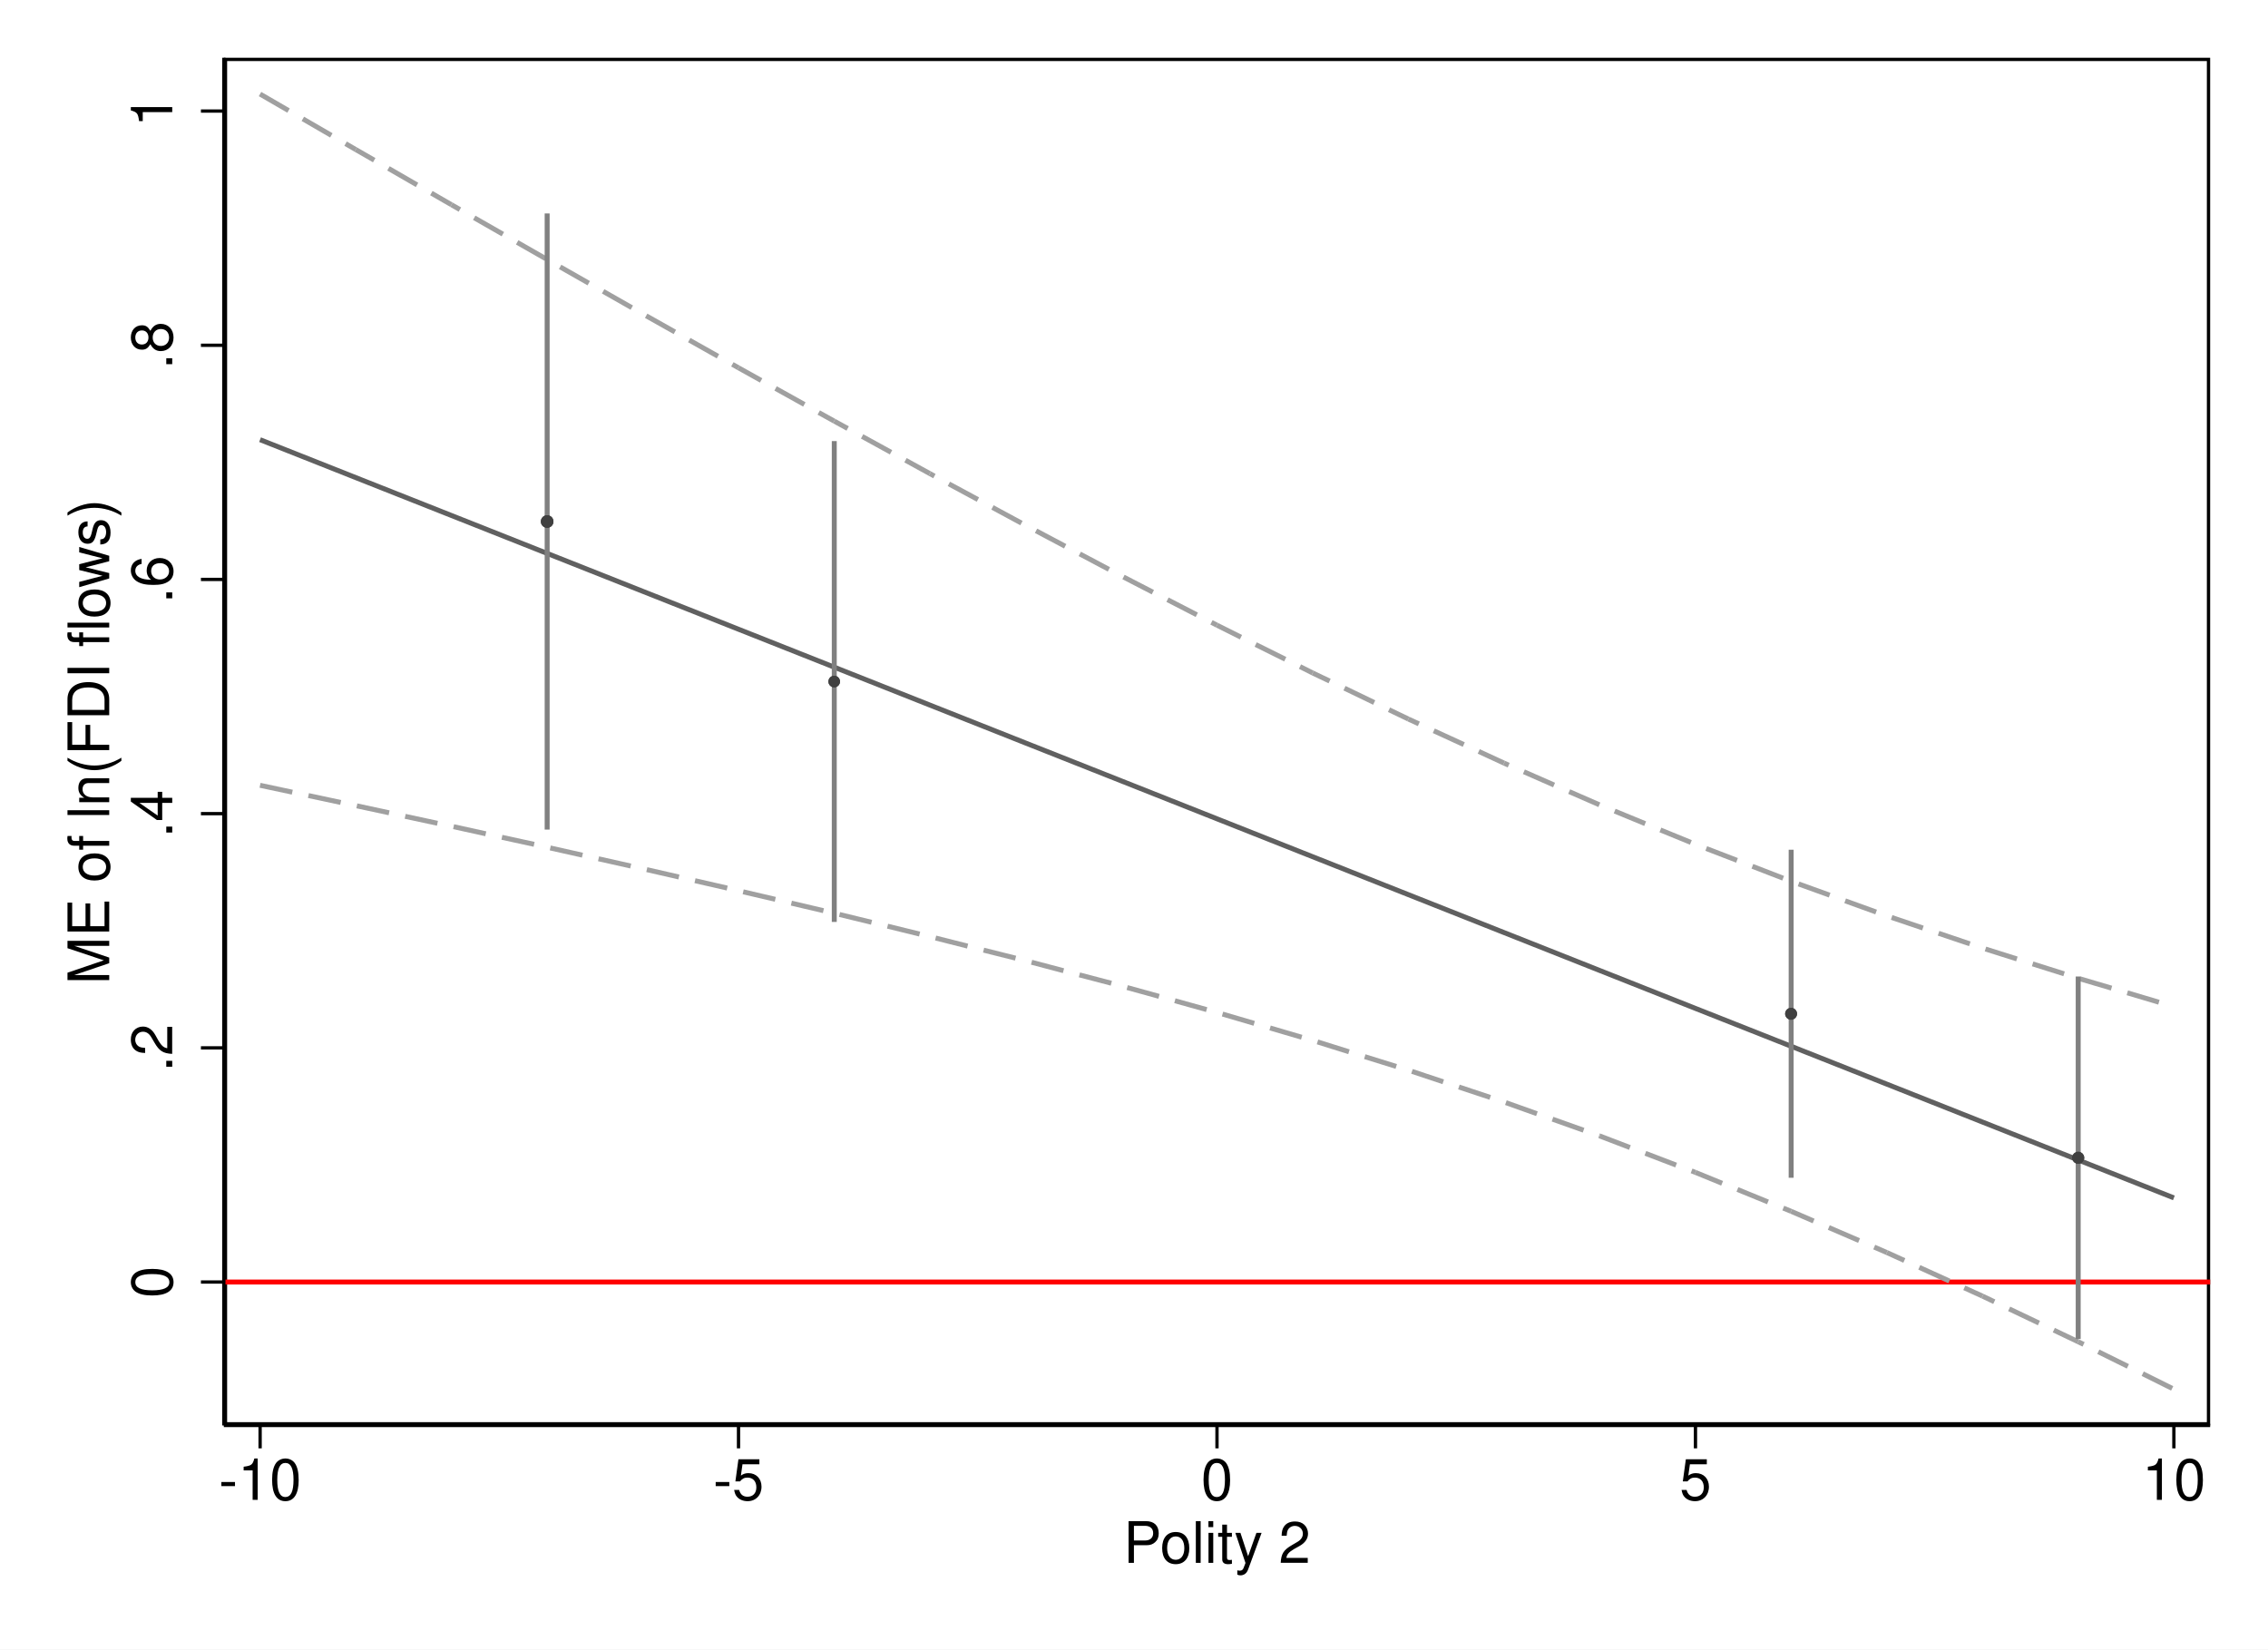
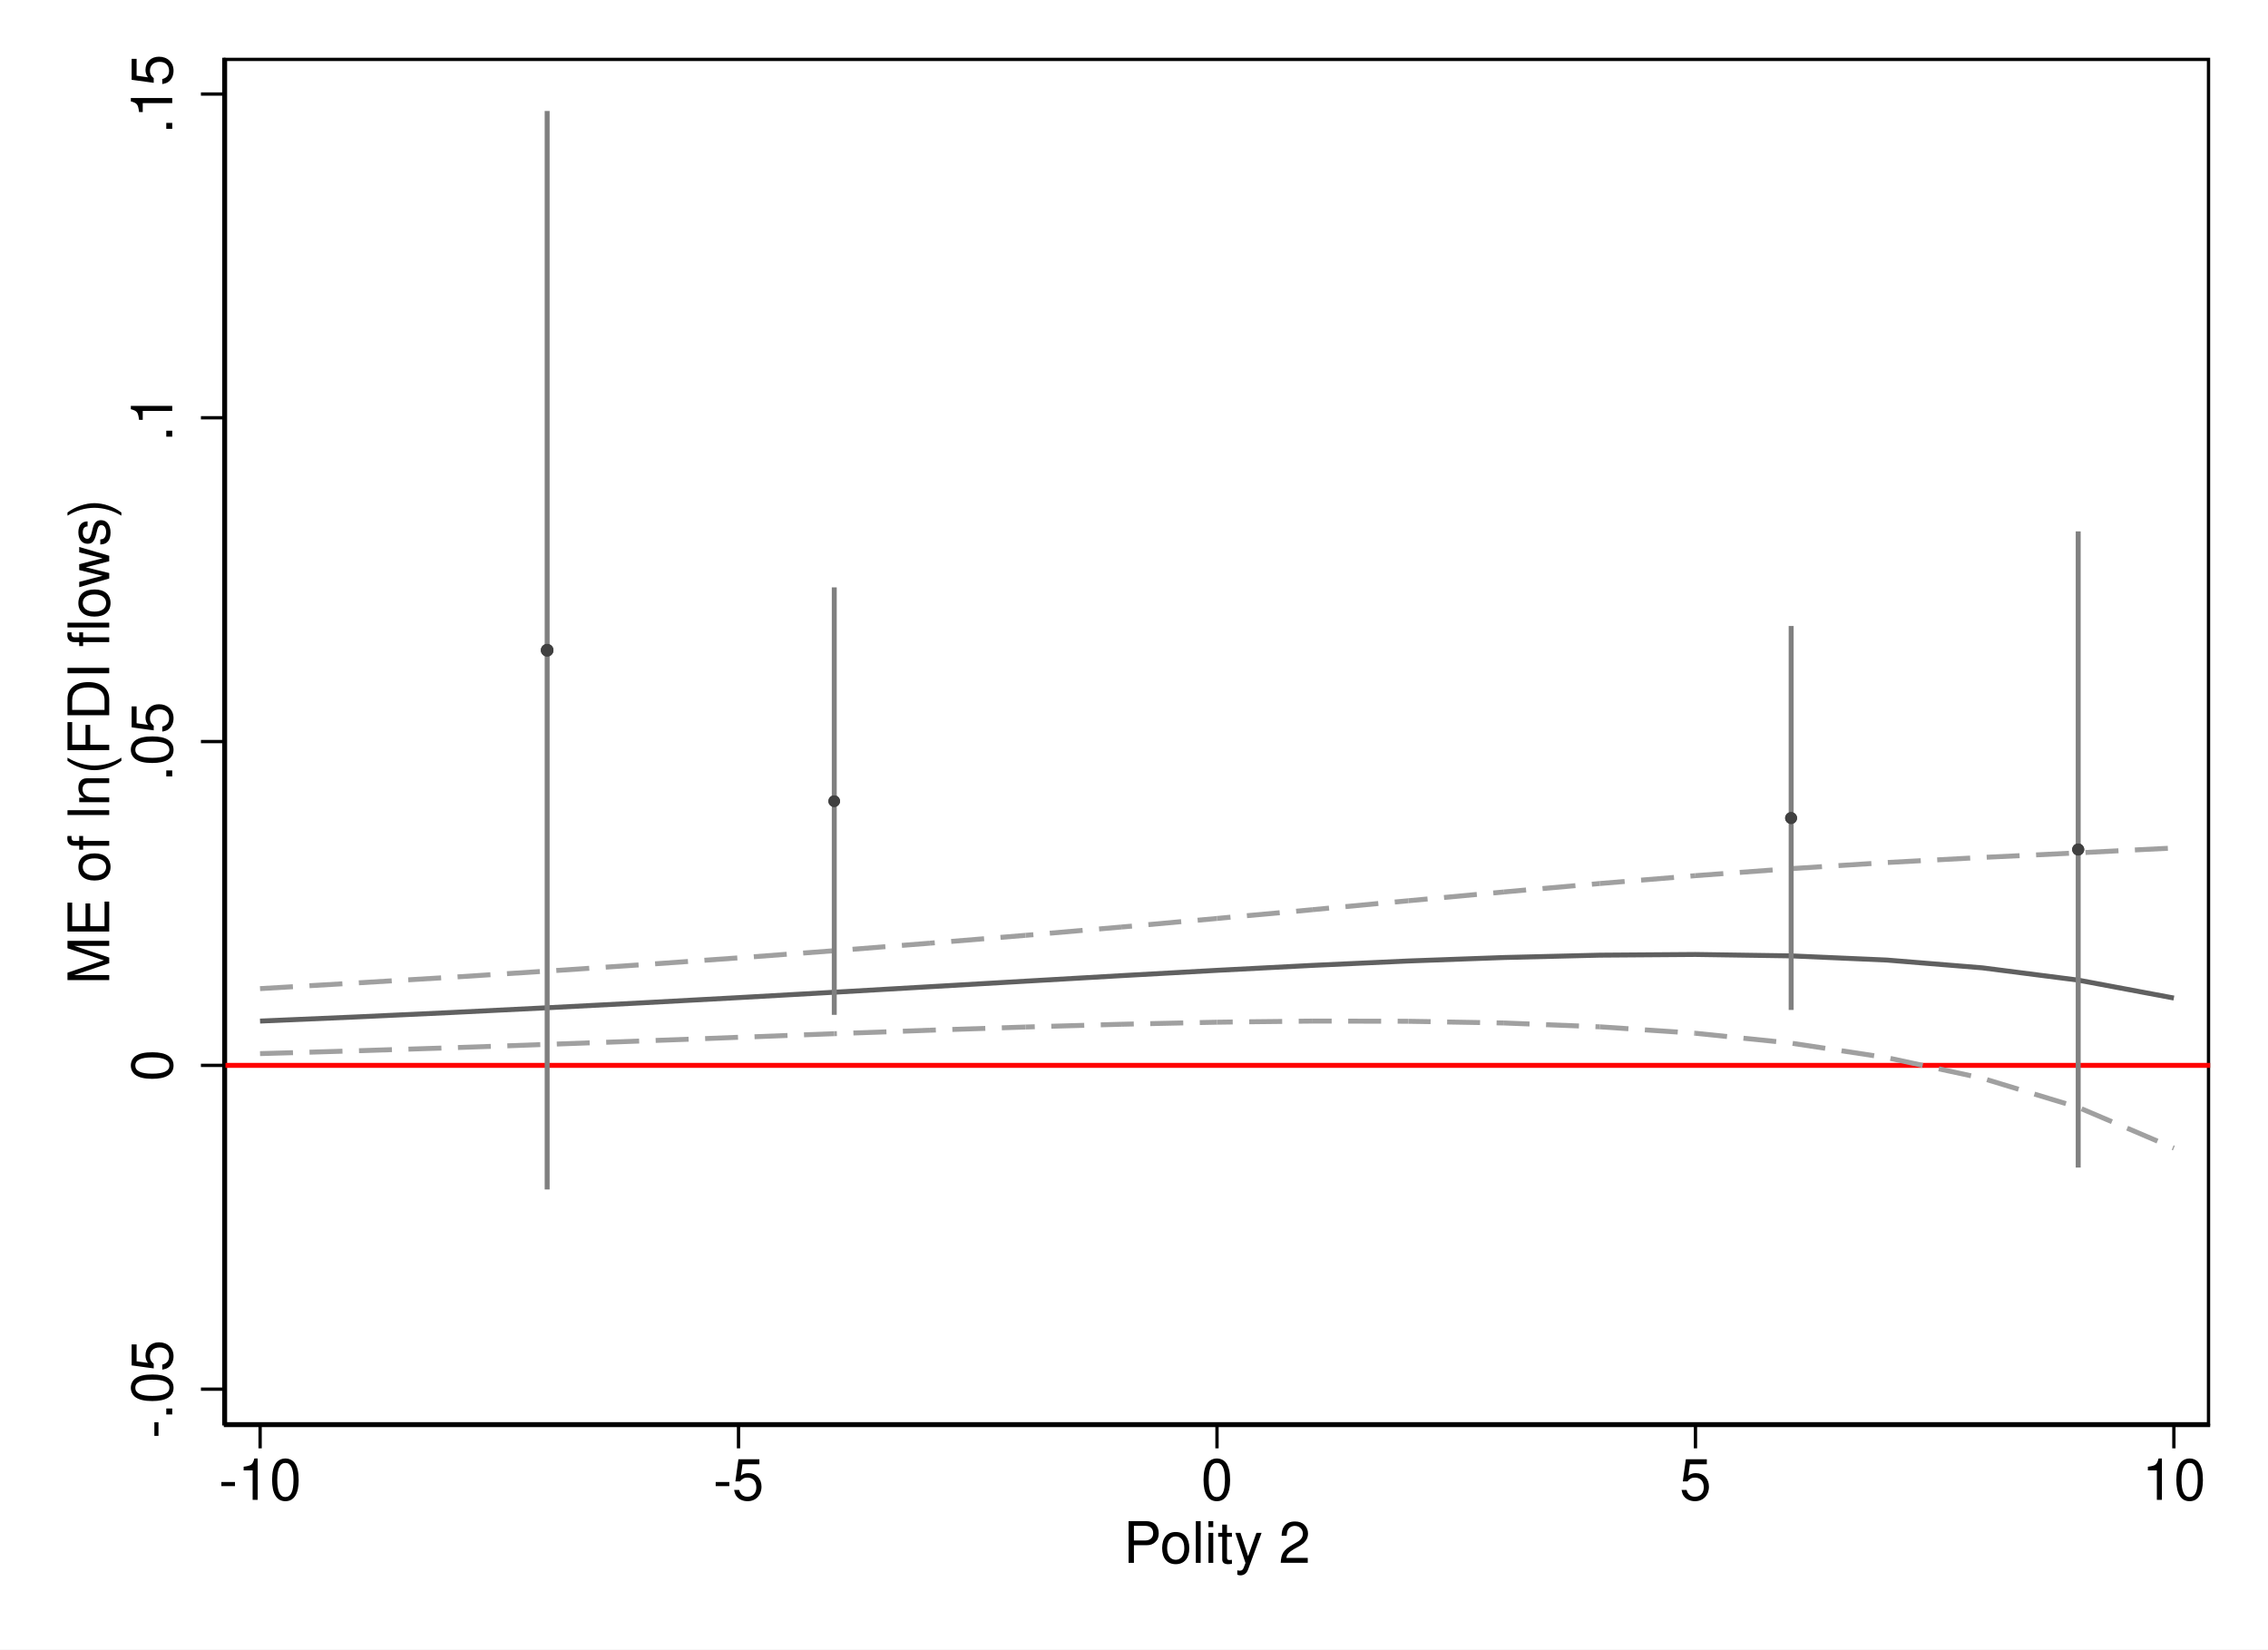
<svg xmlns="http://www.w3.org/2000/svg" version="1.1" width="5.500in" height="4.000in" viewBox="0 0 3960 2880">
  <rect x="0" y="0" width="3960" height="2880" style="fill:#FFFFFF;stroke:none" />
  <rect x="0.00" y="0.00" width="3959.88" height="2880.00" style="fill:#FFFFFF" />
  <rect x="2.88" y="2.88" width="3954.12" height="2874.24" style="fill:none;stroke:#FFFFFF;stroke-width:5.76" />
  <rect x="393.68" y="103.74" width="3462.46" height="2382.57" style="fill:none;stroke:#000000;stroke-width:5.76" />
-   <line x1="390.80" y1="2238.71" x2="3859.02" y2="2238.71" style="stroke:#FF0000;stroke-width:8.64" />
-   <path d=" M454.04 767.77 L621.10 833.98 L788.29 900.19 L955.35 966.39 L1122.41 1032.60 L1289.47 1098.81 L1456.54 1165.02 L1623.60 1231.23 L1790.66 1297.44 L1957.85 1363.64 L2124.91 1429.85 L2291.97 1496.06 L2459.04 1562.27 L2626.10 1628.48 L2793.16 1694.69 L2960.22 1760.89 L3127.29 1826.98 L3294.47 1893.19 L3461.54 1959.39 L3628.60 2025.60 L3795.66 2091.81" stroke-linejoin="round" style="fill:none;stroke:#606060;stroke-width:8.64" />
-   <line x1="454.04" y1="1371.32" x2="510.35" y2="1383.32" style="stroke:#A0A0A0;stroke-width:8.64" />
-   <line x1="538.56" y1="1389.26" x2="594.87" y2="1401.27" style="stroke:#A0A0A0;stroke-width:8.64" />
-   <line x1="623.08" y1="1407.21" x2="679.39" y2="1419.33" style="stroke:#A0A0A0;stroke-width:8.64" />
-   <line x1="707.48" y1="1425.52" x2="763.79" y2="1437.65" style="stroke:#A0A0A0;stroke-width:8.64" />
-   <line x1="792.00" y1="1443.59" x2="848.18" y2="1455.96" style="stroke:#A0A0A0;stroke-width:8.64" />
-   <line x1="876.40" y1="1462.15" x2="932.58" y2="1474.40" style="stroke:#A0A0A0;stroke-width:8.64" />
-   <line x1="960.80" y1="1480.72" x2="1016.98" y2="1493.34" style="stroke:#A0A0A0;stroke-width:8.64" />
-   <line x1="1045.07" y1="1499.65" x2="1101.25" y2="1512.27" style="stroke:#A0A0A0;stroke-width:8.64" />
-   <line x1="1129.34" y1="1518.58" x2="1185.40" y2="1531.45" style="stroke:#A0A0A0;stroke-width:8.64" />
-   <line x1="1213.49" y1="1537.89" x2="1269.68" y2="1550.76" style="stroke:#A0A0A0;stroke-width:8.64" />
-   <line x1="1297.64" y1="1557.32" x2="1353.70" y2="1570.44" style="stroke:#A0A0A0;stroke-width:8.64" />
-   <line x1="1381.79" y1="1577.12" x2="1437.73" y2="1590.24" style="stroke:#A0A0A0;stroke-width:8.64" />
-   <line x1="1465.82" y1="1596.92" x2="1521.75" y2="1610.53" style="stroke:#A0A0A0;stroke-width:8.64" />
-   <line x1="1549.72" y1="1617.34" x2="1605.66" y2="1631.08" style="stroke:#A0A0A0;stroke-width:8.64" />
-   <line x1="1633.62" y1="1638.01" x2="1689.44" y2="1652.11" style="stroke:#A0A0A0;stroke-width:8.64" />
-   <line x1="1717.40" y1="1659.17" x2="1773.21" y2="1673.15" style="stroke:#A0A0A0;stroke-width:8.64" />
-   <line x1="1801.18" y1="1680.33" x2="1856.87" y2="1695.06" style="stroke:#A0A0A0;stroke-width:8.64" />
-   <line x1="1884.71" y1="1702.36" x2="1940.40" y2="1716.96" style="stroke:#A0A0A0;stroke-width:8.64" />
-   <line x1="1968.12" y1="1724.51" x2="2023.68" y2="1739.86" style="stroke:#A0A0A0;stroke-width:8.64" />
-   <line x1="2051.40" y1="1747.53" x2="2106.84" y2="1763.00" style="stroke:#A0A0A0;stroke-width:8.64" />
-   <line x1="2134.56" y1="1770.79" x2="2189.88" y2="1787.01" style="stroke:#A0A0A0;stroke-width:8.64" />
-   <line x1="2217.60" y1="1795.05" x2="2272.79" y2="1811.26" style="stroke:#A0A0A0;stroke-width:8.64" />
-   <line x1="2300.39" y1="1819.43" x2="2355.33" y2="1836.63" style="stroke:#A0A0A0;stroke-width:8.64" />
-   <line x1="2382.93" y1="1845.17" x2="2437.88" y2="1862.25" style="stroke:#A0A0A0;stroke-width:8.64" />
-   <line x1="2465.35" y1="1870.91" x2="2519.92" y2="1889.10" style="stroke:#A0A0A0;stroke-width:8.64" />
-   <line x1="2547.27" y1="1898.14" x2="2601.97" y2="1916.33" style="stroke:#A0A0A0;stroke-width:8.64" />
-   <line x1="2629.32" y1="1925.49" x2="2683.52" y2="1944.79" style="stroke:#A0A0A0;stroke-width:8.64" />
-   <line x1="2710.74" y1="1954.32" x2="2764.95" y2="1973.63" style="stroke:#A0A0A0;stroke-width:8.64" />
-   <line x1="2792.05" y1="1983.28" x2="2793.16" y2="1983.65" style="stroke:#A0A0A0;stroke-width:8.64" />
-   <line x1="2793.16" y1="1983.65" x2="2845.88" y2="2003.82" style="stroke:#A0A0A0;stroke-width:8.64" />
-   <line x1="2872.86" y1="2013.97" x2="2926.56" y2="2034.51" style="stroke:#A0A0A0;stroke-width:8.64" />
-   <line x1="2953.54" y1="2044.66" x2="2960.22" y2="2047.26" style="stroke:#A0A0A0;stroke-width:8.64" />
-   <line x1="2960.22" y1="2047.26" x2="3006.88" y2="2066.32" style="stroke:#A0A0A0;stroke-width:8.64" />
-   <line x1="3033.61" y1="2077.08" x2="3086.94" y2="2098.87" style="stroke:#A0A0A0;stroke-width:8.64" />
-   <line x1="3113.67" y1="2109.63" x2="3127.29" y2="2115.20" style="stroke:#A0A0A0;stroke-width:8.64" />
-   <line x1="3127.29" y1="2115.20" x2="3166.64" y2="2132.16" style="stroke:#A0A0A0;stroke-width:8.64" />
-   <line x1="3193.12" y1="2143.54" x2="3245.96" y2="2166.31" style="stroke:#A0A0A0;stroke-width:8.64" />
-   <line x1="3272.45" y1="2177.70" x2="3294.47" y2="2187.23" style="stroke:#A0A0A0;stroke-width:8.64" />
-   <line x1="3294.47" y1="2187.23" x2="3325.04" y2="2201.09" style="stroke:#A0A0A0;stroke-width:8.64" />
-   <line x1="3351.15" y1="2213.09" x2="3403.62" y2="2236.97" style="stroke:#A0A0A0;stroke-width:8.64" />
-   <line x1="3429.73" y1="2248.86" x2="3461.54" y2="2263.33" style="stroke:#A0A0A0;stroke-width:8.64" />
-   <line x1="3461.54" y1="2263.33" x2="3482.08" y2="2273.11" style="stroke:#A0A0A0;stroke-width:8.64" />
-   <line x1="3508.07" y1="2285.61" x2="3560.04" y2="2310.36" style="stroke:#A0A0A0;stroke-width:8.64" />
-   <line x1="3586.03" y1="2322.74" x2="3628.60" y2="2343.03" style="stroke:#A0A0A0;stroke-width:8.64" />
-   <line x1="3628.60" y1="2343.03" x2="3638.00" y2="2347.61" style="stroke:#A0A0A0;stroke-width:8.64" />
-   <line x1="3663.74" y1="2360.48" x2="3715.35" y2="2385.97" style="stroke:#A0A0A0;stroke-width:8.64" />
-   <line x1="3741.21" y1="2398.84" x2="3792.69" y2="2424.46" style="stroke:#A0A0A0;stroke-width:8.64" />
+   <line x1="390.80" y1="1860.39" x2="3859.02" y2="1860.39" style="stroke:#FF0000;stroke-width:8.64" />
+   <path d=" M454.04 1783.05 L621.10 1775.87 L788.29 1768.07 L955.35 1759.78 L1122.41 1751.12 L1289.47 1742.08 L1456.54 1732.68 L1623.60 1723.03 L1790.66 1713.37 L1957.85 1703.72 L2124.91 1694.44 L2291.97 1685.78 L2459.04 1678.10 L2626.10 1672.04 L2793.16 1667.95 L2960.22 1666.72 L3127.29 1669.19 L3294.47 1676.49 L3461.54 1690.11 L3628.60 1711.52 L3795.66 1742.83" stroke-linejoin="round" style="fill:none;stroke:#606060;stroke-width:8.64" />
+   <line x1="454.04" y1="1839.85" x2="511.58" y2="1838.24" style="stroke:#A0A0A0;stroke-width:8.64" />
+   <line x1="540.42" y1="1837.37" x2="597.96" y2="1835.64" style="stroke:#A0A0A0;stroke-width:8.64" />
+   <line x1="626.79" y1="1834.77" x2="684.34" y2="1832.92" style="stroke:#A0A0A0;stroke-width:8.64" />
+   <line x1="713.17" y1="1832.05" x2="770.72" y2="1830.20" style="stroke:#A0A0A0;stroke-width:8.64" />
+   <line x1="799.55" y1="1829.21" x2="856.97" y2="1827.23" style="stroke:#A0A0A0;stroke-width:8.64" />
+   <line x1="885.80" y1="1826.24" x2="943.35" y2="1824.13" style="stroke:#A0A0A0;stroke-width:8.64" />
+   <line x1="972.18" y1="1823.14" x2="1029.60" y2="1821.04" style="stroke:#A0A0A0;stroke-width:8.64" />
+   <line x1="1058.43" y1="1820.05" x2="1115.98" y2="1817.94" style="stroke:#A0A0A0;stroke-width:8.64" />
+   <line x1="1144.81" y1="1816.83" x2="1202.36" y2="1814.73" style="stroke:#A0A0A0;stroke-width:8.64" />
+   <line x1="1231.19" y1="1813.61" x2="1288.61" y2="1811.39" style="stroke:#A0A0A0;stroke-width:8.64" />
+   <line x1="1317.44" y1="1810.40" x2="1374.99" y2="1808.17" style="stroke:#A0A0A0;stroke-width:8.64" />
+   <line x1="1403.82" y1="1807.05" x2="1456.54" y2="1805.07" style="stroke:#A0A0A0;stroke-width:8.64" />
+   <line x1="1456.54" y1="1805.07" x2="1461.24" y2="1804.95" style="stroke:#A0A0A0;stroke-width:8.64" />
+   <line x1="1490.07" y1="1803.84" x2="1547.74" y2="1801.86" style="stroke:#A0A0A0;stroke-width:8.64" />
+   <line x1="1576.45" y1="1800.74" x2="1623.60" y2="1799.01" style="stroke:#A0A0A0;stroke-width:8.64" />
+   <line x1="1623.60" y1="1799.01" x2="1634.00" y2="1798.64" style="stroke:#A0A0A0;stroke-width:8.64" />
+   <line x1="1662.83" y1="1797.65" x2="1720.37" y2="1795.79" style="stroke:#A0A0A0;stroke-width:8.64" />
+   <line x1="1749.21" y1="1794.80" x2="1790.66" y2="1793.44" style="stroke:#A0A0A0;stroke-width:8.64" />
+   <line x1="1790.66" y1="1793.44" x2="1806.75" y2="1792.95" style="stroke:#A0A0A0;stroke-width:8.64" />
+   <line x1="1835.58" y1="1792.08" x2="1893.13" y2="1790.47" style="stroke:#A0A0A0;stroke-width:8.64" />
+   <line x1="1921.96" y1="1789.60" x2="1957.85" y2="1788.61" style="stroke:#A0A0A0;stroke-width:8.64" />
+   <line x1="1957.85" y1="1788.61" x2="1979.63" y2="1788.12" style="stroke:#A0A0A0;stroke-width:8.64" />
+   <line x1="2008.34" y1="1787.50" x2="2066.01" y2="1786.26" style="stroke:#A0A0A0;stroke-width:8.64" />
+   <line x1="2094.84" y1="1785.64" x2="2124.91" y2="1785.03" style="stroke:#A0A0A0;stroke-width:8.64" />
+   <line x1="2124.91" y1="1785.03" x2="2152.38" y2="1784.65" style="stroke:#A0A0A0;stroke-width:8.64" />
+   <line x1="2181.22" y1="1784.28" x2="2238.76" y2="1783.66" style="stroke:#A0A0A0;stroke-width:8.64" />
+   <line x1="2267.59" y1="1783.29" x2="2291.97" y2="1783.05" style="stroke:#A0A0A0;stroke-width:8.64" />
+   <line x1="2291.97" y1="1783.05" x2="2325.14" y2="1783.05" style="stroke:#A0A0A0;stroke-width:8.64" />
+   <line x1="2353.97" y1="1783.17" x2="2411.52" y2="1783.29" style="stroke:#A0A0A0;stroke-width:8.64" />
+   <line x1="2440.35" y1="1783.29" x2="2459.04" y2="1783.42" style="stroke:#A0A0A0;stroke-width:8.64" />
+   <line x1="2459.04" y1="1783.42" x2="2497.89" y2="1784.04" style="stroke:#A0A0A0;stroke-width:8.64" />
+   <line x1="2526.73" y1="1784.65" x2="2584.27" y2="1785.64" style="stroke:#A0A0A0;stroke-width:8.64" />
+   <line x1="2613.11" y1="1786.14" x2="2626.10" y2="1786.39" style="stroke:#A0A0A0;stroke-width:8.64" />
+   <line x1="2626.10" y1="1786.39" x2="2670.65" y2="1788.12" style="stroke:#A0A0A0;stroke-width:8.64" />
+   <line x1="2699.48" y1="1789.36" x2="2756.90" y2="1791.58" style="stroke:#A0A0A0;stroke-width:8.64" />
+   <line x1="2785.74" y1="1792.82" x2="2793.16" y2="1793.07" style="stroke:#A0A0A0;stroke-width:8.64" />
+   <line x1="2793.16" y1="1793.07" x2="2843.28" y2="1796.41" style="stroke:#A0A0A0;stroke-width:8.64" />
+   <line x1="2871.99" y1="1798.39" x2="2929.41" y2="1802.23" style="stroke:#A0A0A0;stroke-width:8.64" />
+   <line x1="2958.12" y1="1804.21" x2="2960.22" y2="1804.33" style="stroke:#A0A0A0;stroke-width:8.64" />
+   <line x1="2960.22" y1="1804.33" x2="3015.42" y2="1810.02" style="stroke:#A0A0A0;stroke-width:8.64" />
+   <line x1="3044.13" y1="1812.99" x2="3101.30" y2="1818.81" style="stroke:#A0A0A0;stroke-width:8.64" />
+   <line x1="3130.01" y1="1822.03" x2="3186.93" y2="1830.57" style="stroke:#A0A0A0;stroke-width:8.64" />
+   <line x1="3215.40" y1="1834.90" x2="3272.32" y2="1843.56" style="stroke:#A0A0A0;stroke-width:8.64" />
+   <line x1="3300.78" y1="1848.26" x2="3357.09" y2="1860.39" style="stroke:#A0A0A0;stroke-width:8.64" />
+   <line x1="3385.18" y1="1866.46" x2="3441.49" y2="1878.58" style="stroke:#A0A0A0;stroke-width:8.64" />
+   <line x1="3469.46" y1="1885.39" x2="3524.52" y2="1902.10" style="stroke:#A0A0A0;stroke-width:8.64" />
+   <line x1="3552.12" y1="1910.51" x2="3607.19" y2="1927.22" style="stroke:#A0A0A0;stroke-width:8.64" />
+   <line x1="3634.54" y1="1936.25" x2="3687.50" y2="1958.78" style="stroke:#A0A0A0;stroke-width:8.64" />
+   <line x1="3714.11" y1="1970.04" x2="3767.07" y2="1992.68" style="stroke:#A0A0A0;stroke-width:8.64" />
+   <line x1="3793.56" y1="2003.95" x2="3795.66" y2="2004.81" style="stroke:#A0A0A0;stroke-width:8.64" />
  <path d="" stroke-linejoin="round" style="fill:none;stroke:#A0A0A0;stroke-width:8.64" />
-   <line x1="454.04" y1="164.22" x2="503.79" y2="193.06" style="stroke:#A0A0A0;stroke-width:8.64" />
-   <line x1="528.78" y1="207.54" x2="578.53" y2="236.37" style="stroke:#A0A0A0;stroke-width:8.64" />
-   <line x1="603.41" y1="250.85" x2="621.10" y2="261.12" style="stroke:#A0A0A0;stroke-width:8.64" />
-   <line x1="621.10" y1="261.12" x2="653.40" y2="279.68" style="stroke:#A0A0A0;stroke-width:8.64" />
-   <line x1="678.27" y1="294.04" x2="728.15" y2="322.87" style="stroke:#A0A0A0;stroke-width:8.64" />
-   <line x1="753.14" y1="337.23" x2="788.29" y2="357.52" style="stroke:#A0A0A0;stroke-width:8.64" />
-   <line x1="788.29" y1="357.52" x2="803.01" y2="365.94" style="stroke:#A0A0A0;stroke-width:8.64" />
-   <line x1="828.01" y1="380.30" x2="878.01" y2="408.88" style="stroke:#A0A0A0;stroke-width:8.64" />
-   <line x1="903.00" y1="423.24" x2="953.00" y2="451.83" style="stroke:#A0A0A0;stroke-width:8.64" />
-   <line x1="978.00" y1="466.06" x2="1027.99" y2="494.52" style="stroke:#A0A0A0;stroke-width:8.64" />
-   <line x1="1053.11" y1="508.75" x2="1103.11" y2="537.22" style="stroke:#A0A0A0;stroke-width:8.64" />
-   <line x1="1128.23" y1="551.45" x2="1178.35" y2="579.66" style="stroke:#A0A0A0;stroke-width:8.64" />
-   <line x1="1203.47" y1="593.89" x2="1253.59" y2="622.11" style="stroke:#A0A0A0;stroke-width:8.64" />
-   <line x1="1278.71" y1="636.22" x2="1289.47" y2="642.28" style="stroke:#A0A0A0;stroke-width:8.64" />
-   <line x1="1289.47" y1="642.28" x2="1328.95" y2="664.31" style="stroke:#A0A0A0;stroke-width:8.64" />
-   <line x1="1354.20" y1="678.29" x2="1404.44" y2="706.26" style="stroke:#A0A0A0;stroke-width:8.64" />
-   <line x1="1429.56" y1="720.37" x2="1456.54" y2="735.35" style="stroke:#A0A0A0;stroke-width:8.64" />
-   <line x1="1456.54" y1="735.35" x2="1480.05" y2="748.22" style="stroke:#A0A0A0;stroke-width:8.64" />
-   <line x1="1505.30" y1="762.08" x2="1555.79" y2="789.80" style="stroke:#A0A0A0;stroke-width:8.64" />
-   <line x1="1581.03" y1="803.66" x2="1623.60" y2="827.05" style="stroke:#A0A0A0;stroke-width:8.64" />
-   <line x1="1623.60" y1="827.05" x2="1631.52" y2="831.38" style="stroke:#A0A0A0;stroke-width:8.64" />
-   <line x1="1656.77" y1="844.99" x2="1707.50" y2="872.34" style="stroke:#A0A0A0;stroke-width:8.64" />
-   <line x1="1732.87" y1="886.08" x2="1783.49" y2="913.43" style="stroke:#A0A0A0;stroke-width:8.64" />
-   <line x1="1808.98" y1="926.92" x2="1859.84" y2="953.89" style="stroke:#A0A0A0;stroke-width:8.64" />
-   <line x1="1885.33" y1="967.26" x2="1936.19" y2="994.24" style="stroke:#A0A0A0;stroke-width:8.64" />
-   <line x1="1961.69" y1="1007.60" x2="2012.92" y2="1034.09" style="stroke:#A0A0A0;stroke-width:8.64" />
-   <line x1="2038.53" y1="1047.21" x2="2089.64" y2="1073.56" style="stroke:#A0A0A0;stroke-width:8.64" />
-   <line x1="2115.26" y1="1086.81" x2="2124.91" y2="1091.76" style="stroke:#A0A0A0;stroke-width:8.64" />
-   <line x1="2124.91" y1="1091.76" x2="2166.74" y2="1112.67" style="stroke:#A0A0A0;stroke-width:8.64" />
-   <line x1="2192.48" y1="1125.54" x2="2244.08" y2="1151.16" style="stroke:#A0A0A0;stroke-width:8.64" />
-   <line x1="2269.82" y1="1164.03" x2="2291.97" y2="1175.17" style="stroke:#A0A0A0;stroke-width:8.64" />
-   <line x1="2291.97" y1="1175.17" x2="2321.55" y2="1189.27" style="stroke:#A0A0A0;stroke-width:8.64" />
-   <line x1="2347.54" y1="1201.77" x2="2399.39" y2="1226.77" style="stroke:#A0A0A0;stroke-width:8.64" />
-   <line x1="2425.25" y1="1239.39" x2="2459.04" y2="1255.61" style="stroke:#A0A0A0;stroke-width:8.64" />
-   <line x1="2459.04" y1="1255.61" x2="2477.35" y2="1264.02" style="stroke:#A0A0A0;stroke-width:8.64" />
-   <line x1="2503.46" y1="1276.15" x2="2555.81" y2="1300.16" style="stroke:#A0A0A0;stroke-width:8.64" />
-   <line x1="2581.92" y1="1312.16" x2="2626.10" y2="1332.58" style="stroke:#A0A0A0;stroke-width:8.64" />
-   <line x1="2626.10" y1="1332.58" x2="2634.27" y2="1336.17" style="stroke:#A0A0A0;stroke-width:8.64" />
-   <line x1="2660.75" y1="1347.68" x2="2713.47" y2="1370.82" style="stroke:#A0A0A0;stroke-width:8.64" />
-   <line x1="2739.83" y1="1382.33" x2="2792.54" y2="1405.35" style="stroke:#A0A0A0;stroke-width:8.64" />
-   <line x1="2819.27" y1="1416.36" x2="2872.49" y2="1438.27" style="stroke:#A0A0A0;stroke-width:8.64" />
-   <line x1="2899.09" y1="1449.28" x2="2952.30" y2="1471.06" style="stroke:#A0A0A0;stroke-width:8.64" />
-   <line x1="2979.16" y1="1481.71" x2="3032.87" y2="1502.37" style="stroke:#A0A0A0;stroke-width:8.64" />
-   <line x1="3059.72" y1="1512.77" x2="3113.43" y2="1533.56" style="stroke:#A0A0A0;stroke-width:8.64" />
-   <line x1="3140.40" y1="1543.58" x2="3194.61" y2="1563.14" style="stroke:#A0A0A0;stroke-width:8.64" />
-   <line x1="3221.71" y1="1573.04" x2="3275.79" y2="1592.59" style="stroke:#A0A0A0;stroke-width:8.64" />
-   <line x1="3302.89" y1="1602.12" x2="3357.46" y2="1620.56" style="stroke:#A0A0A0;stroke-width:8.64" />
-   <line x1="3384.81" y1="1629.71" x2="3439.38" y2="1648.15" style="stroke:#A0A0A0;stroke-width:8.64" />
-   <line x1="3466.73" y1="1657.19" x2="3521.55" y2="1674.51" style="stroke:#A0A0A0;stroke-width:8.64" />
-   <line x1="3549.03" y1="1683.18" x2="3603.97" y2="1700.50" style="stroke:#A0A0A0;stroke-width:8.64" />
-   <line x1="3631.44" y1="1709.16" x2="3686.76" y2="1725.50" style="stroke:#A0A0A0;stroke-width:8.64" />
-   <line x1="3714.36" y1="1733.67" x2="3769.55" y2="1750.13" style="stroke:#A0A0A0;stroke-width:8.64" />
+   <line x1="454.04" y1="1726.37" x2="511.46" y2="1723.03" style="stroke:#A0A0A0;stroke-width:8.64" />
+   <line x1="540.29" y1="1721.29" x2="597.84" y2="1717.95" style="stroke:#A0A0A0;stroke-width:8.64" />
+   <line x1="626.55" y1="1716.22" x2="683.97" y2="1712.75" style="stroke:#A0A0A0;stroke-width:8.64" />
+   <line x1="712.80" y1="1711.02" x2="770.22" y2="1707.56" style="stroke:#A0A0A0;stroke-width:8.64" />
+   <line x1="798.93" y1="1705.82" x2="856.35" y2="1702.11" style="stroke:#A0A0A0;stroke-width:8.64" />
+   <line x1="885.18" y1="1700.25" x2="942.60" y2="1696.54" style="stroke:#A0A0A0;stroke-width:8.64" />
+   <line x1="971.31" y1="1694.69" x2="1028.86" y2="1690.85" style="stroke:#A0A0A0;stroke-width:8.64" />
+   <line x1="1057.57" y1="1688.87" x2="1114.99" y2="1685.03" style="stroke:#A0A0A0;stroke-width:8.64" />
+   <line x1="1143.82" y1="1683.05" x2="1201.24" y2="1678.97" style="stroke:#A0A0A0;stroke-width:8.64" />
+   <line x1="1229.95" y1="1676.86" x2="1287.37" y2="1672.78" style="stroke:#A0A0A0;stroke-width:8.64" />
+   <line x1="1316.21" y1="1670.68" x2="1373.63" y2="1666.35" style="stroke:#A0A0A0;stroke-width:8.64" />
+   <line x1="1402.34" y1="1664.24" x2="1456.54" y2="1660.16" style="stroke:#A0A0A0;stroke-width:8.64" />
+   <line x1="1456.54" y1="1660.16" x2="1459.76" y2="1659.91" style="stroke:#A0A0A0;stroke-width:8.64" />
+   <line x1="1488.59" y1="1657.68" x2="1545.89" y2="1653.10" style="stroke:#A0A0A0;stroke-width:8.64" />
+   <line x1="1574.72" y1="1650.88" x2="1623.60" y2="1647.04" style="stroke:#A0A0A0;stroke-width:8.64" />
+   <line x1="1623.60" y1="1647.04" x2="1632.14" y2="1646.30" style="stroke:#A0A0A0;stroke-width:8.64" />
+   <line x1="1660.85" y1="1643.95" x2="1718.27" y2="1639.24" style="stroke:#A0A0A0;stroke-width:8.64" />
+   <line x1="1746.86" y1="1636.89" x2="1790.66" y2="1633.30" style="stroke:#A0A0A0;stroke-width:8.64" />
+   <line x1="1790.66" y1="1633.30" x2="1804.28" y2="1632.19" style="stroke:#A0A0A0;stroke-width:8.64" />
+   <line x1="1832.99" y1="1629.59" x2="1890.28" y2="1624.64" style="stroke:#A0A0A0;stroke-width:8.64" />
+   <line x1="1918.99" y1="1622.17" x2="1957.85" y2="1618.82" style="stroke:#A0A0A0;stroke-width:8.64" />
+   <line x1="1957.85" y1="1618.82" x2="1976.41" y2="1617.22" style="stroke:#A0A0A0;stroke-width:8.64" />
+   <line x1="2005.12" y1="1614.62" x2="2062.42" y2="1609.42" style="stroke:#A0A0A0;stroke-width:8.64" />
+   <line x1="2091.13" y1="1606.94" x2="2124.91" y2="1603.85" style="stroke:#A0A0A0;stroke-width:8.64" />
+   <line x1="2124.91" y1="1603.85" x2="2148.42" y2="1601.62" style="stroke:#A0A0A0;stroke-width:8.64" />
+   <line x1="2177.13" y1="1599.02" x2="2234.43" y2="1593.83" style="stroke:#A0A0A0;stroke-width:8.64" />
+   <line x1="2263.14" y1="1591.23" x2="2291.97" y2="1588.50" style="stroke:#A0A0A0;stroke-width:8.64" />
+   <line x1="2291.97" y1="1588.50" x2="2320.56" y2="1585.78" style="stroke:#A0A0A0;stroke-width:8.64" />
+   <line x1="2349.15" y1="1583.18" x2="2406.57" y2="1577.74" style="stroke:#A0A0A0;stroke-width:8.64" />
+   <line x1="2435.28" y1="1575.14" x2="2459.04" y2="1572.91" style="stroke:#A0A0A0;stroke-width:8.64" />
+   <line x1="2459.04" y1="1572.91" x2="2492.57" y2="1569.82" style="stroke:#A0A0A0;stroke-width:8.64" />
+   <line x1="2521.28" y1="1567.22" x2="2578.58" y2="1561.90" style="stroke:#A0A0A0;stroke-width:8.64" />
+   <line x1="2607.29" y1="1559.30" x2="2626.10" y2="1557.57" style="stroke:#A0A0A0;stroke-width:8.64" />
+   <line x1="2626.10" y1="1557.57" x2="2664.59" y2="1554.10" style="stroke:#A0A0A0;stroke-width:8.64" />
+   <line x1="2693.30" y1="1551.63" x2="2750.72" y2="1546.55" style="stroke:#A0A0A0;stroke-width:8.64" />
+   <line x1="2779.43" y1="1544.08" x2="2793.16" y2="1542.84" style="stroke:#A0A0A0;stroke-width:8.64" />
+   <line x1="2793.16" y1="1542.84" x2="2836.72" y2="1539.25" style="stroke:#A0A0A0;stroke-width:8.64" />
+   <line x1="2865.43" y1="1536.90" x2="2922.85" y2="1532.20" style="stroke:#A0A0A0;stroke-width:8.64" />
+   <line x1="2951.56" y1="1529.85" x2="2960.22" y2="1529.10" style="stroke:#A0A0A0;stroke-width:8.64" />
+   <line x1="2960.22" y1="1529.10" x2="3008.98" y2="1525.51" style="stroke:#A0A0A0;stroke-width:8.64" />
+   <line x1="3037.69" y1="1523.41" x2="3095.11" y2="1519.20" style="stroke:#A0A0A0;stroke-width:8.64" />
+   <line x1="3123.82" y1="1517.10" x2="3127.29" y2="1516.85" style="stroke:#A0A0A0;stroke-width:8.64" />
+   <line x1="3127.29" y1="1516.85" x2="3181.24" y2="1513.39" style="stroke:#A0A0A0;stroke-width:8.64" />
+   <line x1="3210.08" y1="1511.53" x2="3267.50" y2="1507.94" style="stroke:#A0A0A0;stroke-width:8.64" />
+   <line x1="3296.21" y1="1506.08" x2="3353.75" y2="1502.99" style="stroke:#A0A0A0;stroke-width:8.64" />
+   <line x1="3382.46" y1="1501.51" x2="3440.00" y2="1498.41" style="stroke:#A0A0A0;stroke-width:8.64" />
+   <line x1="3468.84" y1="1496.93" x2="3526.26" y2="1494.20" style="stroke:#A0A0A0;stroke-width:8.64" />
+   <line x1="3555.09" y1="1492.84" x2="3612.51" y2="1490.00" style="stroke:#A0A0A0;stroke-width:8.64" />
+   <line x1="3641.34" y1="1488.64" x2="3698.89" y2="1485.67" style="stroke:#A0A0A0;stroke-width:8.64" />
+   <line x1="3727.60" y1="1484.18" x2="3785.14" y2="1481.33" style="stroke:#A0A0A0;stroke-width:8.64" />
  <path d="" stroke-linejoin="round" style="fill:none;stroke:#A0A0A0;stroke-width:8.64" />
-   <line x1="955.35" y1="1448.66" x2="955.35" y2="372.75" style="stroke:#808080;stroke-width:8.64" />
-   <line x1="1456.66" y1="1609.91" x2="1456.66" y2="770.24" style="stroke:#808080;stroke-width:8.64" />
-   <line x1="3127.41" y1="2056.67" x2="3127.41" y2="1483.81" style="stroke:#808080;stroke-width:8.64" />
-   <line x1="3628.60" y1="2338.21" x2="3628.60" y2="1705.20" style="stroke:#808080;stroke-width:8.64" />
-   <circle cx="955.35" cy="910.70" r="11.00" style="fill:#404040" />
-   <circle cx="955.35" cy="910.70" r="6.68" style="fill:none;stroke:#404040;stroke-width:8.64" />
-   <circle cx="1456.54" cy="1190.14" r="10.14" style="fill:#404040" />
-   <circle cx="1456.54" cy="1190.14" r="5.82" style="fill:none;stroke:#404040;stroke-width:8.64" />
-   <circle cx="3127.29" cy="1770.30" r="10.38" style="fill:#404040" />
-   <circle cx="3127.29" cy="1770.30" r="6.06" style="fill:none;stroke:#404040;stroke-width:8.64" />
-   <circle cx="3628.60" cy="2021.77" r="10.51" style="fill:#404040" />
-   <circle cx="3628.60" cy="2021.77" r="6.19" style="fill:none;stroke:#404040;stroke-width:8.64" />
+   <line x1="955.35" y1="2077.08" x2="955.35" y2="193.80" style="stroke:#808080;stroke-width:8.64" />
+   <line x1="1456.66" y1="1772.16" x2="1456.66" y2="1025.67" style="stroke:#808080;stroke-width:8.64" />
+   <line x1="3127.41" y1="1763.62" x2="3127.41" y2="1093.12" style="stroke:#808080;stroke-width:8.64" />
+   <line x1="3628.60" y1="2038.84" x2="3628.60" y2="927.91" style="stroke:#808080;stroke-width:8.64" />
+   <circle cx="955.35" cy="1135.44" r="11.00" style="fill:#404040" />
+   <circle cx="955.35" cy="1135.44" r="6.68" style="fill:none;stroke:#404040;stroke-width:8.64" />
+   <circle cx="1456.54" cy="1399.04" r="10.14" style="fill:#404040" />
+   <circle cx="1456.54" cy="1399.04" r="5.82" style="fill:none;stroke:#404040;stroke-width:8.64" />
+   <circle cx="3127.29" cy="1428.49" r="10.38" style="fill:#404040" />
+   <circle cx="3127.29" cy="1428.49" r="6.06" style="fill:none;stroke:#404040;stroke-width:8.64" />
+   <circle cx="3628.60" cy="1483.44" r="10.51" style="fill:#404040" />
+   <circle cx="3628.60" cy="1483.44" r="6.19" style="fill:none;stroke:#404040;stroke-width:8.64" />
  <line x1="390.80" y1="2489.19" x2="390.80" y2="100.86" style="stroke:#000000;stroke-width:5.76" />
-   <line x1="390.80" y1="2238.71" x2="350.83" y2="2238.71" style="stroke:#000000;stroke-width:5.76" />
-   <text x="300.72" y="2238.71" style="font-family:'Helvetica';font-size:99.99px;fill:#000000" transform="rotate(-90 300.72,2238.71)" text-anchor="middle">0</text>
-   <line x1="390.80" y1="1829.82" x2="350.83" y2="1829.82" style="stroke:#000000;stroke-width:5.76" />
-   <text x="300.72" y="1829.82" style="font-family:'Helvetica';font-size:99.99px;fill:#000000" transform="rotate(-90 300.72,1829.82)" text-anchor="middle">.2</text>
-   <line x1="390.80" y1="1420.82" x2="350.83" y2="1420.82" style="stroke:#000000;stroke-width:5.76" />
-   <text x="300.72" y="1420.82" style="font-family:'Helvetica';font-size:99.99px;fill:#000000" transform="rotate(-90 300.72,1420.82)" text-anchor="middle">.4</text>
-   <line x1="390.80" y1="1011.81" x2="350.83" y2="1011.81" style="stroke:#000000;stroke-width:5.76" />
-   <text x="300.72" y="1011.81" style="font-family:'Helvetica';font-size:99.99px;fill:#000000" transform="rotate(-90 300.72,1011.81)" text-anchor="middle">.6</text>
-   <line x1="390.80" y1="602.93" x2="350.83" y2="602.93" style="stroke:#000000;stroke-width:5.76" />
-   <text x="300.72" y="602.93" style="font-family:'Helvetica';font-size:99.99px;fill:#000000" transform="rotate(-90 300.72,602.93)" text-anchor="middle">.8</text>
-   <line x1="390.80" y1="193.92" x2="350.83" y2="193.92" style="stroke:#000000;stroke-width:5.76" />
-   <text x="300.72" y="193.92" style="font-family:'Helvetica';font-size:99.99px;fill:#000000" transform="rotate(-90 300.72,193.92)" text-anchor="middle">1</text>
+   <line x1="390.80" y1="2425.82" x2="350.83" y2="2425.82" style="stroke:#000000;stroke-width:5.76" />
+   <text x="300.72" y="2425.82" style="font-family:'Helvetica';font-size:99.99px;fill:#000000" transform="rotate(-90 300.72,2425.82)" text-anchor="middle">-.05</text>
+   <line x1="390.80" y1="1860.39" x2="350.83" y2="1860.39" style="stroke:#000000;stroke-width:5.76" />
+   <text x="300.72" y="1860.39" style="font-family:'Helvetica';font-size:99.99px;fill:#000000" transform="rotate(-90 300.72,1860.39)" text-anchor="middle">0</text>
+   <line x1="390.80" y1="1294.96" x2="350.83" y2="1294.96" style="stroke:#000000;stroke-width:5.76" />
+   <text x="300.72" y="1294.96" style="font-family:'Helvetica';font-size:99.99px;fill:#000000" transform="rotate(-90 300.72,1294.96)" text-anchor="middle">.05</text>
+   <line x1="390.80" y1="729.53" x2="350.83" y2="729.53" style="stroke:#000000;stroke-width:5.76" />
+   <text x="300.72" y="729.53" style="font-family:'Helvetica';font-size:99.99px;fill:#000000" transform="rotate(-90 300.72,729.53)" text-anchor="middle">.1</text>
+   <line x1="390.80" y1="164.22" x2="350.83" y2="164.22" style="stroke:#000000;stroke-width:5.76" />
+   <text x="300.72" y="164.22" style="font-family:'Helvetica';font-size:99.99px;fill:#000000" transform="rotate(-90 300.72,164.22)" text-anchor="middle">.15</text>
  <text x="190.71" y="1294.96" style="font-family:'Helvetica';font-size:99.99px;fill:#000000" transform="rotate(-90 190.71,1294.96)" text-anchor="middle">ME of ln(FDI flows)</text>
  <line x1="390.80" y1="2489.19" x2="3859.02" y2="2489.19" style="stroke:#000000;stroke-width:5.76" />
  <line x1="454.16" y1="2489.19" x2="454.16" y2="2529.16" style="stroke:#000000;stroke-width:5.76" />
  <text x="454.16" y="2619.14" style="font-family:'Helvetica';font-size:99.99px;fill:#000000" text-anchor="middle">-10</text>
  <line x1="1289.47" y1="2489.19" x2="1289.47" y2="2529.16" style="stroke:#000000;stroke-width:5.76" />
  <text x="1289.47" y="2619.14" style="font-family:'Helvetica';font-size:99.99px;fill:#000000" text-anchor="middle">-5</text>
  <line x1="2124.91" y1="2489.19" x2="2124.91" y2="2529.16" style="stroke:#000000;stroke-width:5.76" />
  <text x="2124.91" y="2619.14" style="font-family:'Helvetica';font-size:99.99px;fill:#000000" text-anchor="middle">0</text>
  <line x1="2960.35" y1="2489.19" x2="2960.35" y2="2529.16" style="stroke:#000000;stroke-width:5.76" />
  <text x="2960.35" y="2619.14" style="font-family:'Helvetica';font-size:99.99px;fill:#000000" text-anchor="middle">5</text>
  <line x1="3795.66" y1="2489.19" x2="3795.66" y2="2529.16" style="stroke:#000000;stroke-width:5.76" />
  <text x="3795.66" y="2619.14" style="font-family:'Helvetica';font-size:99.99px;fill:#000000" text-anchor="middle">10</text>
  <text x="2124.91" y="2729.16" style="font-family:'Helvetica';font-size:99.99px;fill:#000000" text-anchor="middle">Polity 2</text>
</svg>
